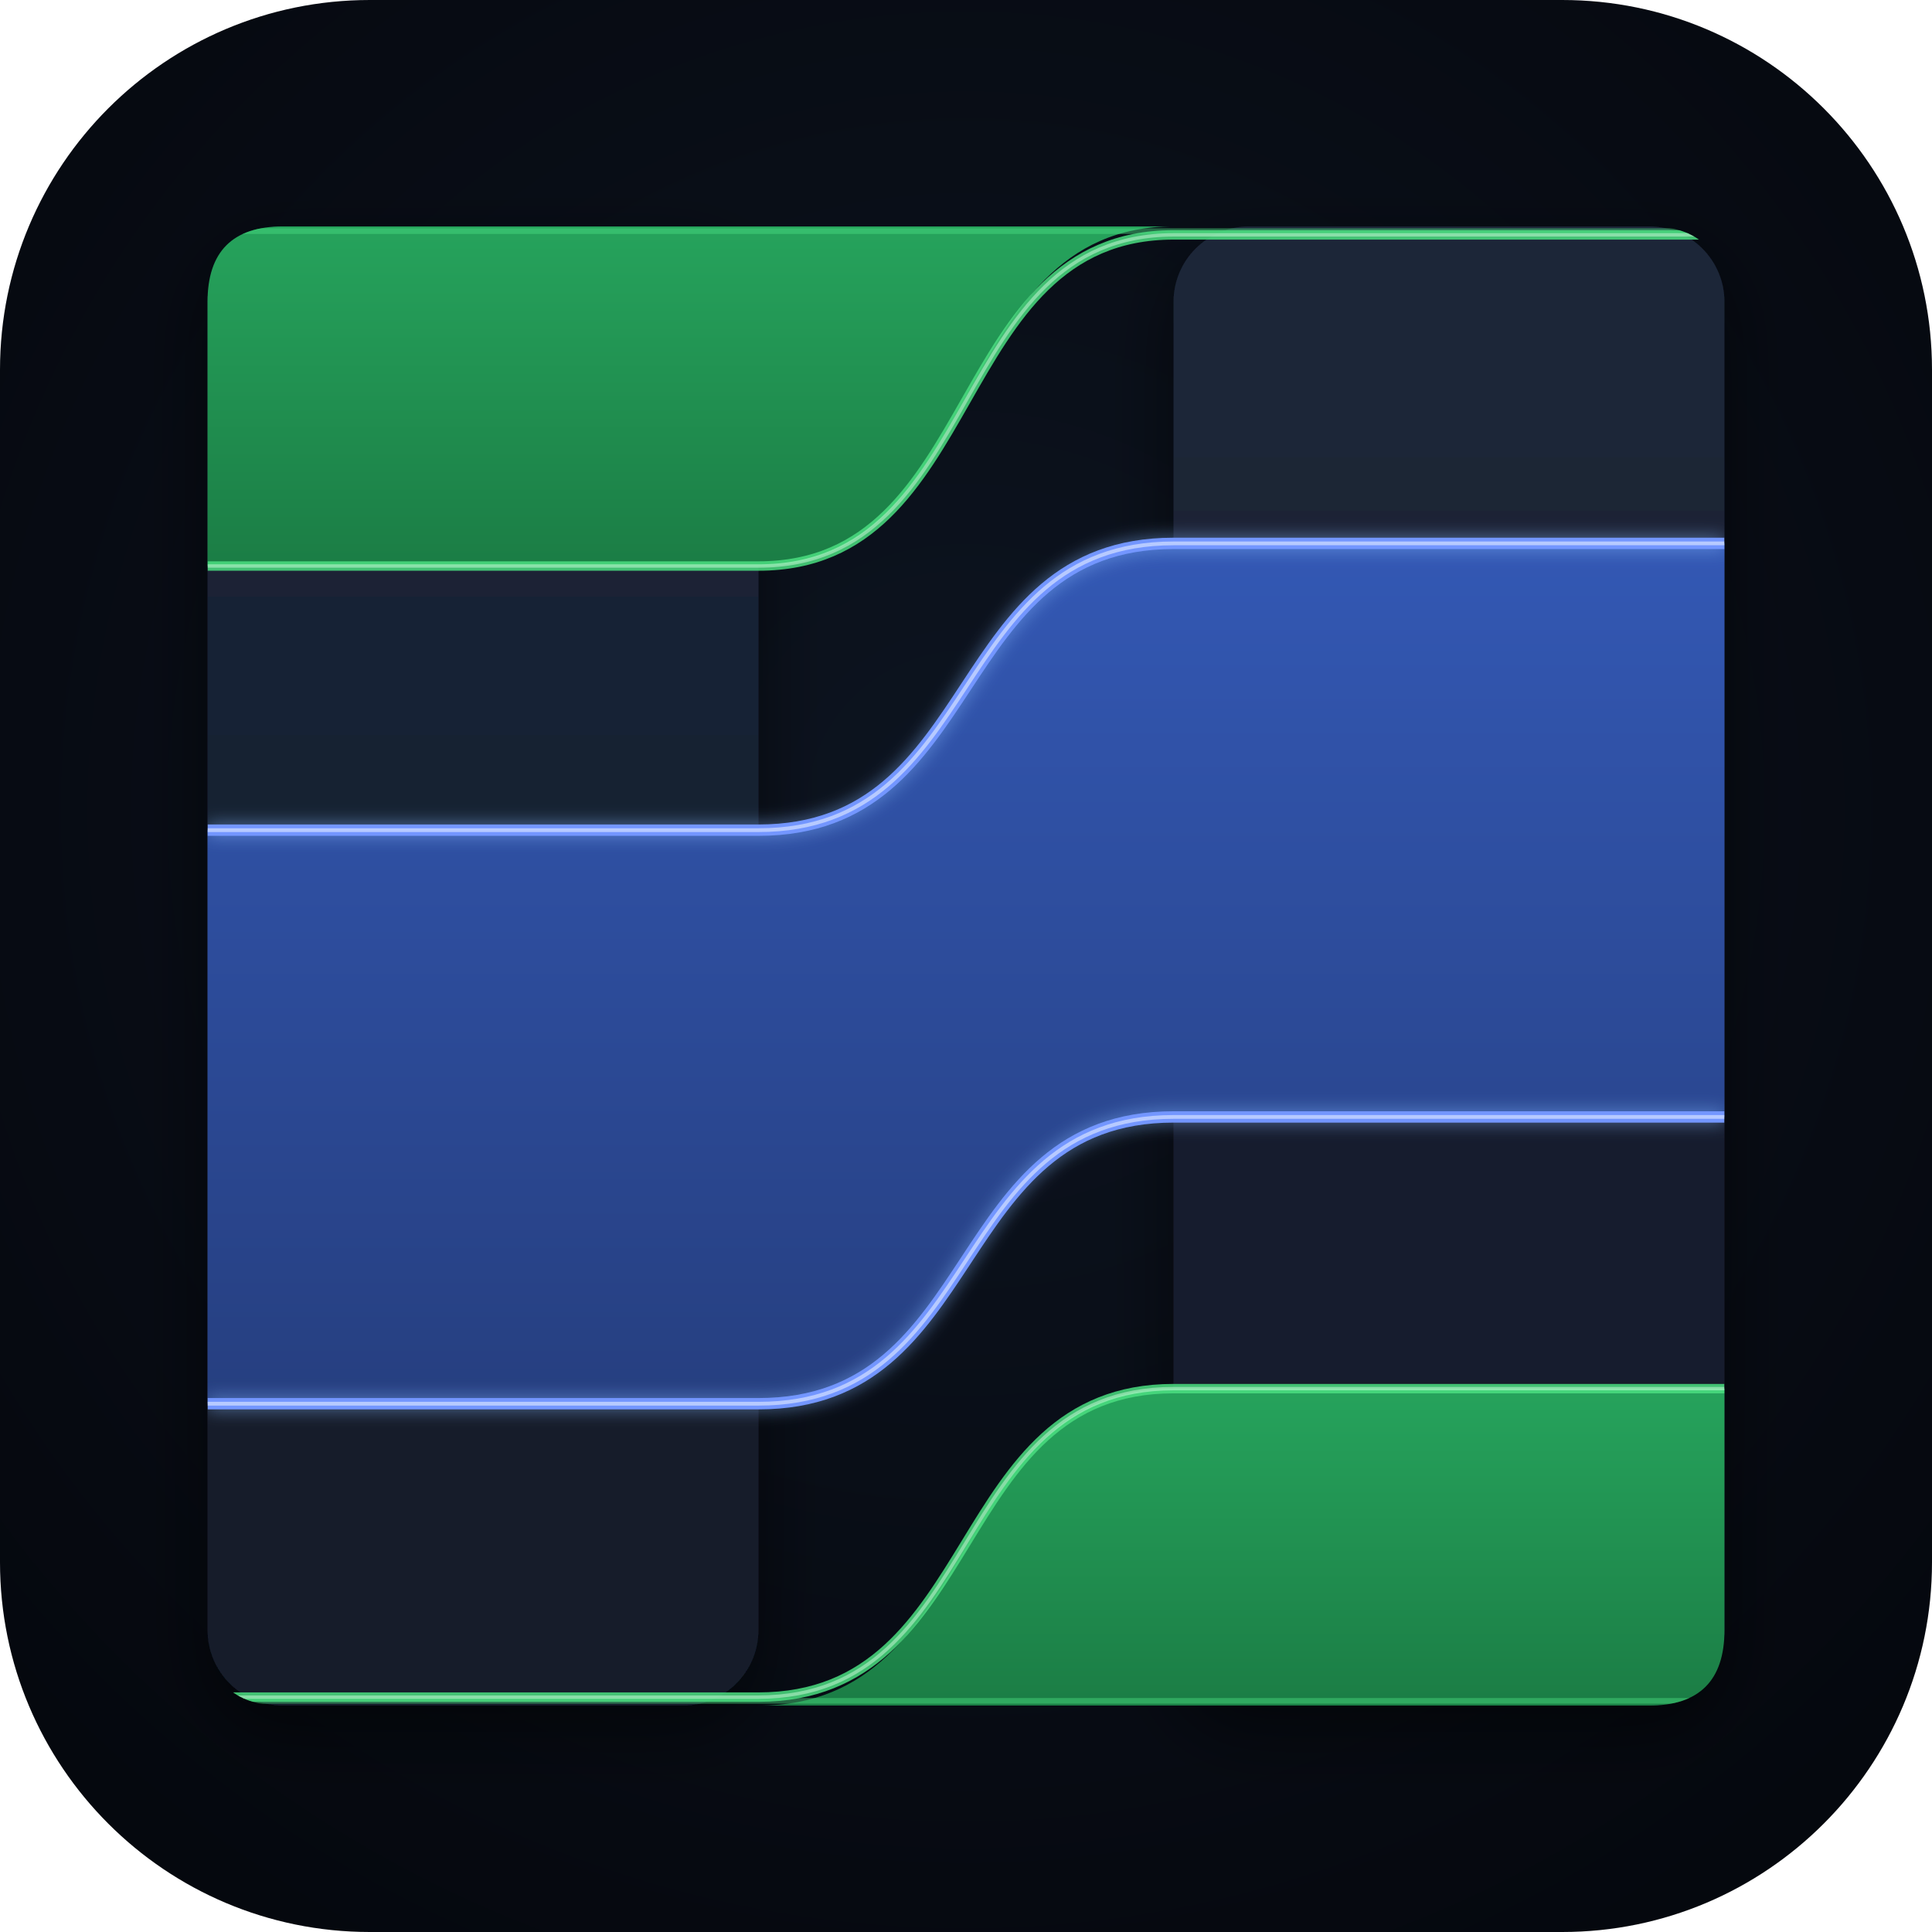
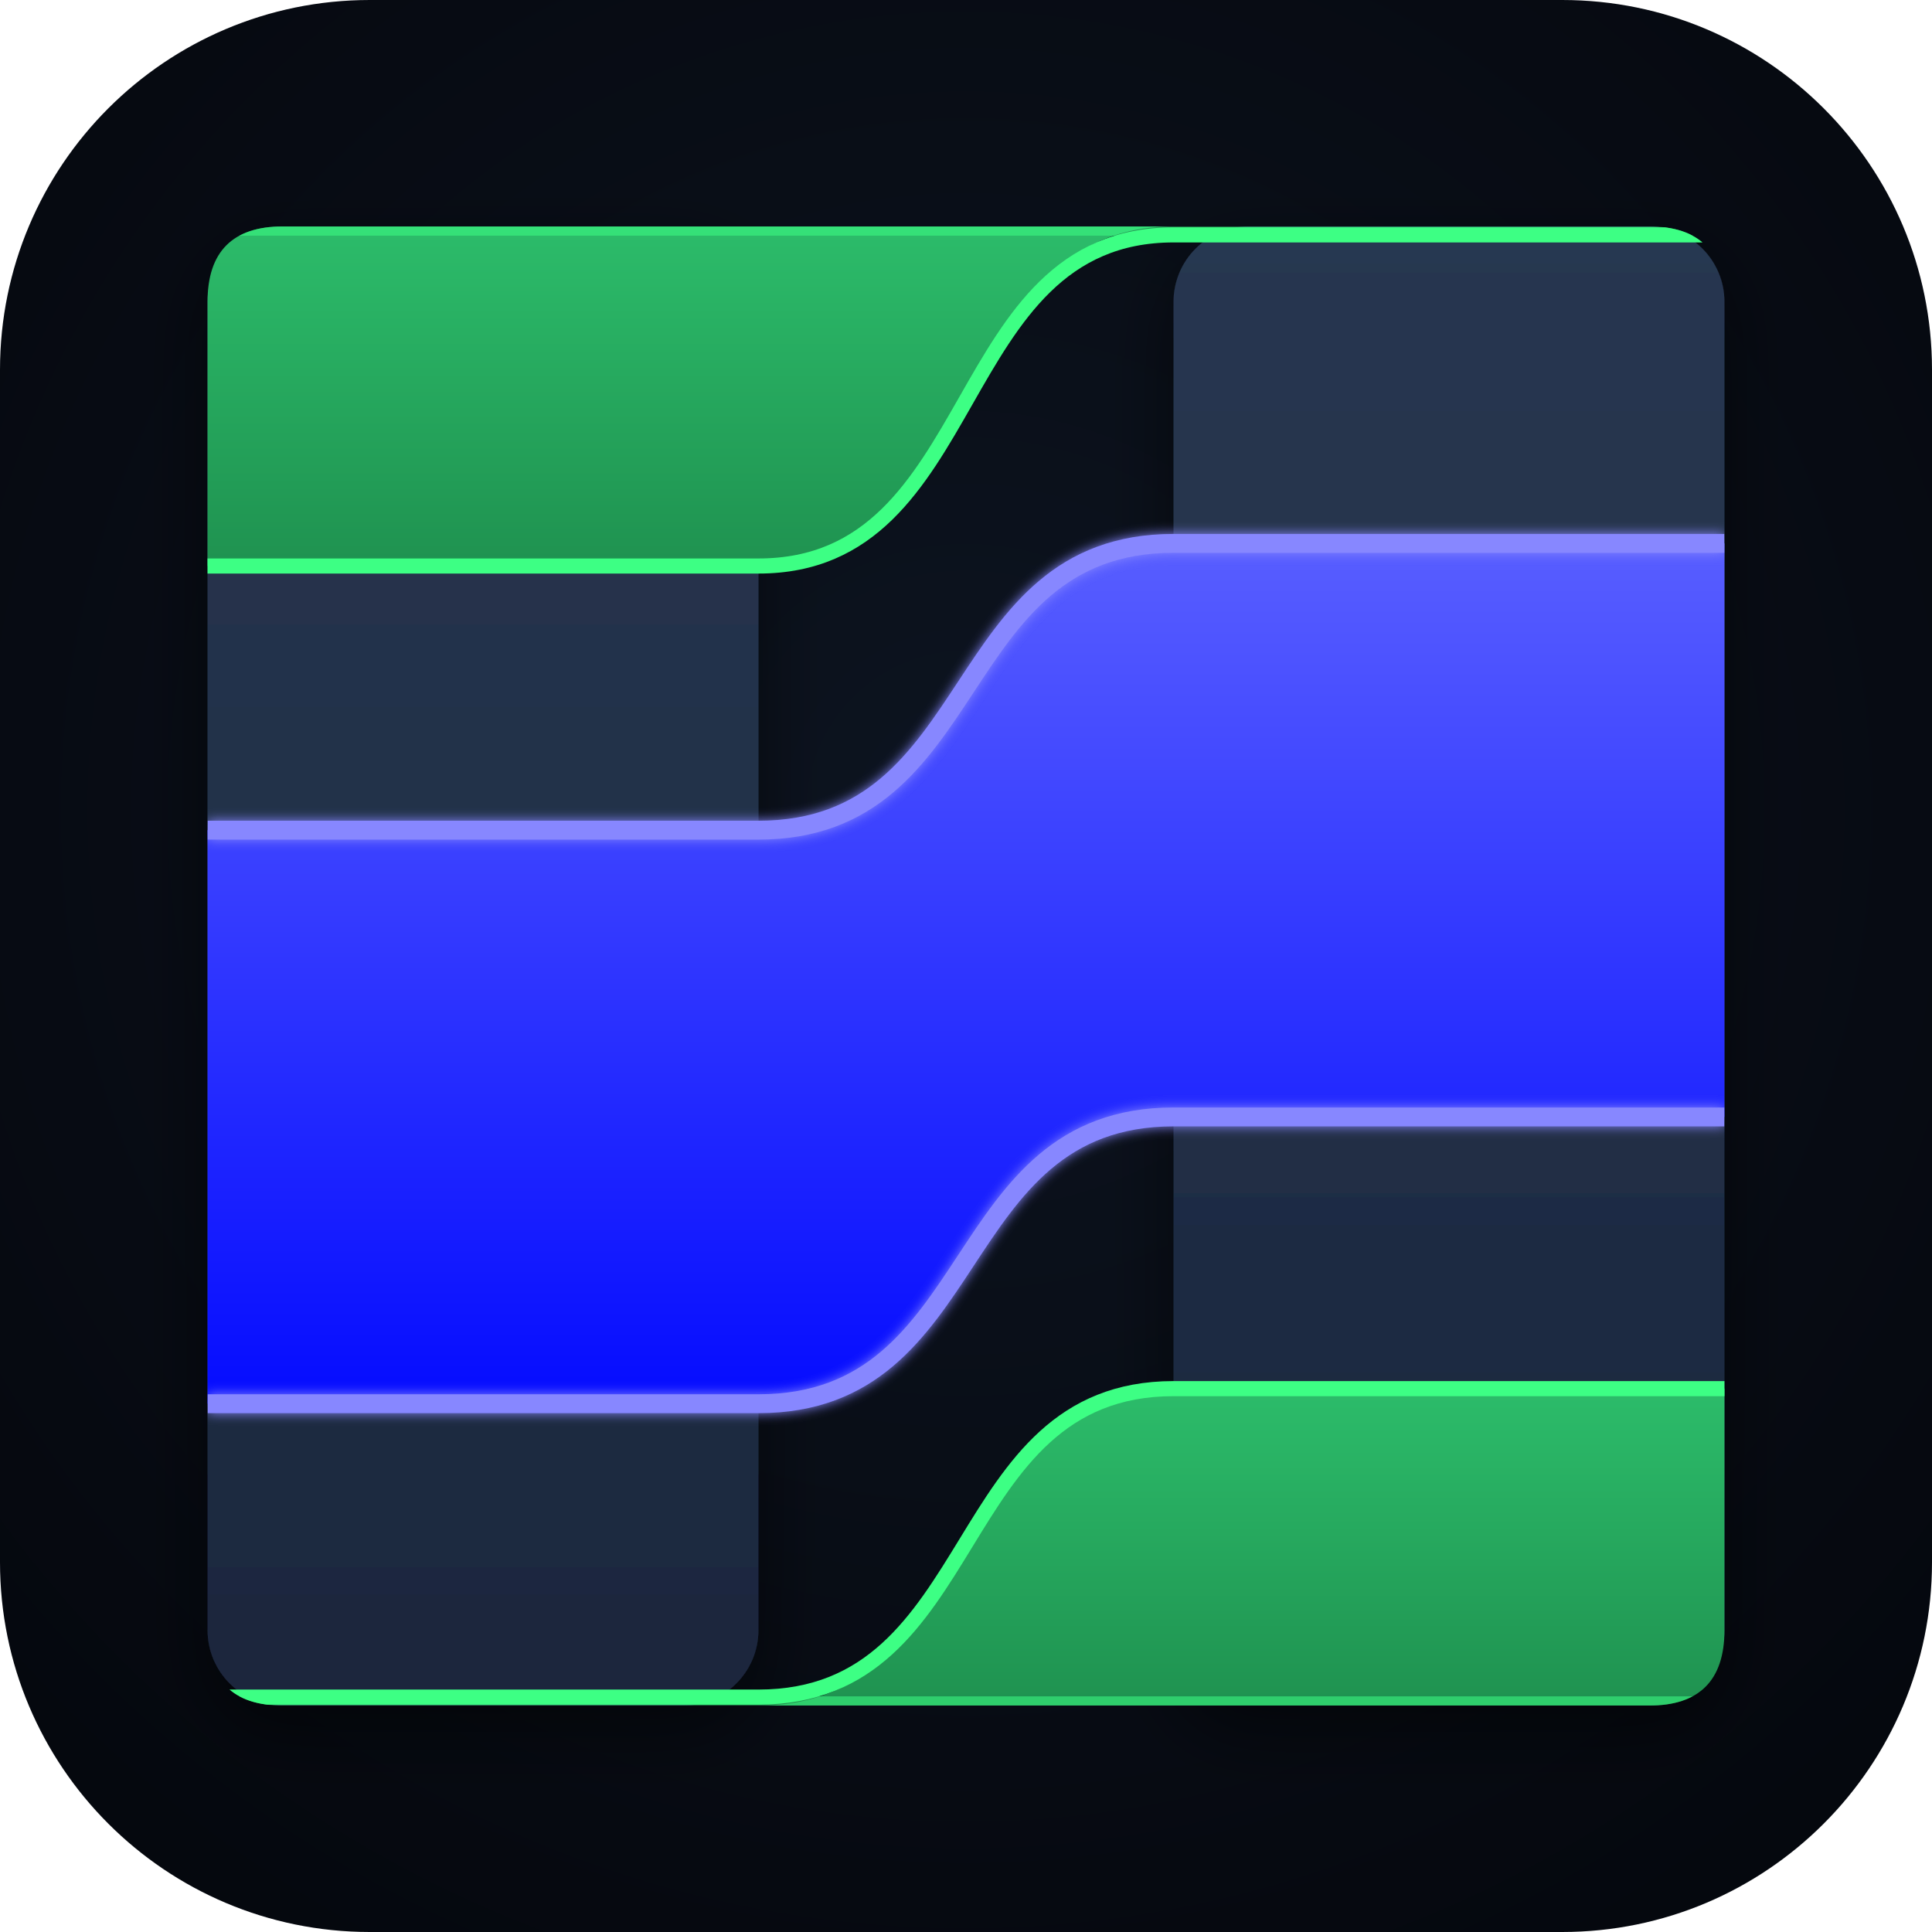
<svg xmlns="http://www.w3.org/2000/svg" width="1024" height="1024" viewBox="0 0 1024 1024">
  <defs>
    <radialGradient id="bg" cx="50%" cy="42%" r="82%">
      <stop offset="0" stop-color="#0d1420" />
      <stop offset="1" stop-color="#03050a" />
    </radialGradient>
    <linearGradient id="pane" x1="0" y1="120" x2="0" y2="904" gradientUnits="userSpaceOnUse">
-       <stop offset="0" stop-color="#1c2739" />
-       <stop offset="1" stop-color="#121a29" />
+       <stop offset="0" stop-color="#283751" />
+       <stop offset="1" stop-color="#1b273d" />
    </linearGradient>
    <linearGradient id="grn" x1="0" y1="0" x2="0" y2="1">
-       <stop offset="0" stop-color="#26a35c" />
-       <stop offset="1" stop-color="#1b7d45" />
+       <stop offset="0" stop-color="#2cbc6a" />
+       <stop offset="1" stop-color="#1f9250" />
    </linearGradient>
    <linearGradient id="blu" x1="0" y1="0" x2="0" y2="1">
-       <stop offset="0" stop-color="#3358b4" />
-       <stop offset="1" stop-color="#263f80" />
+       <stop offset="0" stop-color="#585eff" />
+       <stop offset="1" stop-color="#050cff" />
    </linearGradient>
    <filter id="shadow" x="-18%" y="-22%" width="136%" height="144%">
      <feDropShadow dx="0" dy="14" stdDeviation="18" flood-color="#000" flood-opacity="0.5" />
    </filter>
-     <filter id="bGlow" x="-10%" y="-40%" width="120%" height="180%">
-       <feGaussianBlur stdDeviation="4.5" result="b" />
-       <feColorMatrix in="b" type="matrix" values="0 0 0 0 0.24 0 0 0 0 0.48 0 0 0 0 1.0 0 0 0 0.6 0" result="g" />
+     <filter id="bGlow" x="-25%" y="-65%" width="150%" height="230%">
+       <feGaussianBlur in="SourceGraphic" stdDeviation="3" result="blur" />
+       <feFlood flood-color="#8787ff" flood-opacity="1" result="color" />
+       <feComposite in="color" in2="blur" operator="in" result="glow" />
      <feMerge>
-         <feMergeNode in="g" />
+         <feMergeNode in="glow" />
        <feMergeNode in="SourceGraphic" />
      </feMerge>
    </filter>
    <clipPath id="app">
      <rect width="1024" height="1024" rx="196" />
    </clipPath>
    <clipPath id="cols">
      <path d="M150 120 H402 V904 H150 Q110 904 110 864 V160 Q110 120 150 120 Z" />
      <rect x="402" y="120" width="220" height="784" />
      <path d="M622 120 H874 Q914 120 914 160 V864 Q914 904 874 904 H622 Z" />
    </clipPath>
  </defs>
  <g clip-path="url(#app)">
    <rect width="1024" height="1024" fill="url(#bg)" />
    <g filter="url(#shadow)">
      <rect x="110" y="120" width="292" height="784" rx="40" fill="url(#pane)" />
      <rect x="622" y="120" width="292" height="784" rx="40" fill="url(#pane)" />
    </g>
    <g clip-path="url(#cols)">
      <path d="M110 120 H402 C522 120 502 120 622 120 H914 V120 H622 C502 120 522 300 402 300 H110 Z" fill="url(#grn)" />
      <path d="M110 440 H402 C522 440 502 288 622 288 H914 V592 H622 C502 592 522 744 402 744 H110 Z" fill="url(#blu)" />
      <path d="M110 904 H402 C522 904 502 736 622 736 H914 V904 H622 C502 904 522 904 402 904 H110 Z" fill="url(#grn)" />
      <g fill="none" stroke-linecap="butt">
-         <path d="M110 122.5 H914" stroke="#4ade80" stroke-width="3" opacity="0.45" />
-         <path d="M110 901.5 H914" stroke="#4ade80" stroke-width="3" opacity="0.45" />
-         <path d="M110 300 H402 C522 300 502 124.5 622 124.5 H914" stroke="#4ade80" stroke-width="5" opacity="0.85" />
-         <path d="M110 899.5 H402 C522 899.5 502 736 622 736 H914" stroke="#4ade80" stroke-width="5" opacity="0.85" />
+         <path d="M110 122.5 H914" stroke="#3dff84" stroke-width="4.8" opacity="0.55" />
+         <path d="M110 901.5 H914" stroke="#3dff84" stroke-width="4.8" opacity="0.55" />
+         <path d="M110 300 H402 C522 300 502 124.5 622 124.5 H914" stroke="#3dff84" stroke-width="8" />
+         <path d="M110 899.5 H402 C522 899.5 502 736 622 736 H914" stroke="#3dff84" stroke-width="8" />
        <g filter="url(#bGlow)">
-           <path d="M110 440 H402 C522 440 502 288 622 288 H914" stroke="#7396ff" stroke-width="6" />
-           <path d="M110 744 H402 C522 744 502 592 622 592 H914" stroke="#7396ff" stroke-width="6" />
+           <path d="M110 440 H402 C522 440 502 288 622 288 H914" stroke="#8787ff" stroke-width="10" />
+           <path d="M110 744 H402 C522 744 502 592 622 592 H914" stroke="#8787ff" stroke-width="10" />
        </g>
-         <path d="M110 440 H402 C522 440 502 288 622 288 H914" stroke="#eef4ff" stroke-width="2" opacity="0.55" />
-         <path d="M110 744 H402 C522 744 502 592 622 592 H914" stroke="#eef4ff" stroke-width="2" opacity="0.55" />
-         <path d="M110 300 H402 C522 300 502 124.5 622 124.5 H914" stroke="#dfffe9" stroke-width="1.8" opacity="0.45" />
-         <path d="M110 899.5 H402 C522 899.5 502 736 622 736 H914" stroke="#dfffe9" stroke-width="1.8" opacity="0.45" />
      </g>
    </g>
  </g>
</svg>
